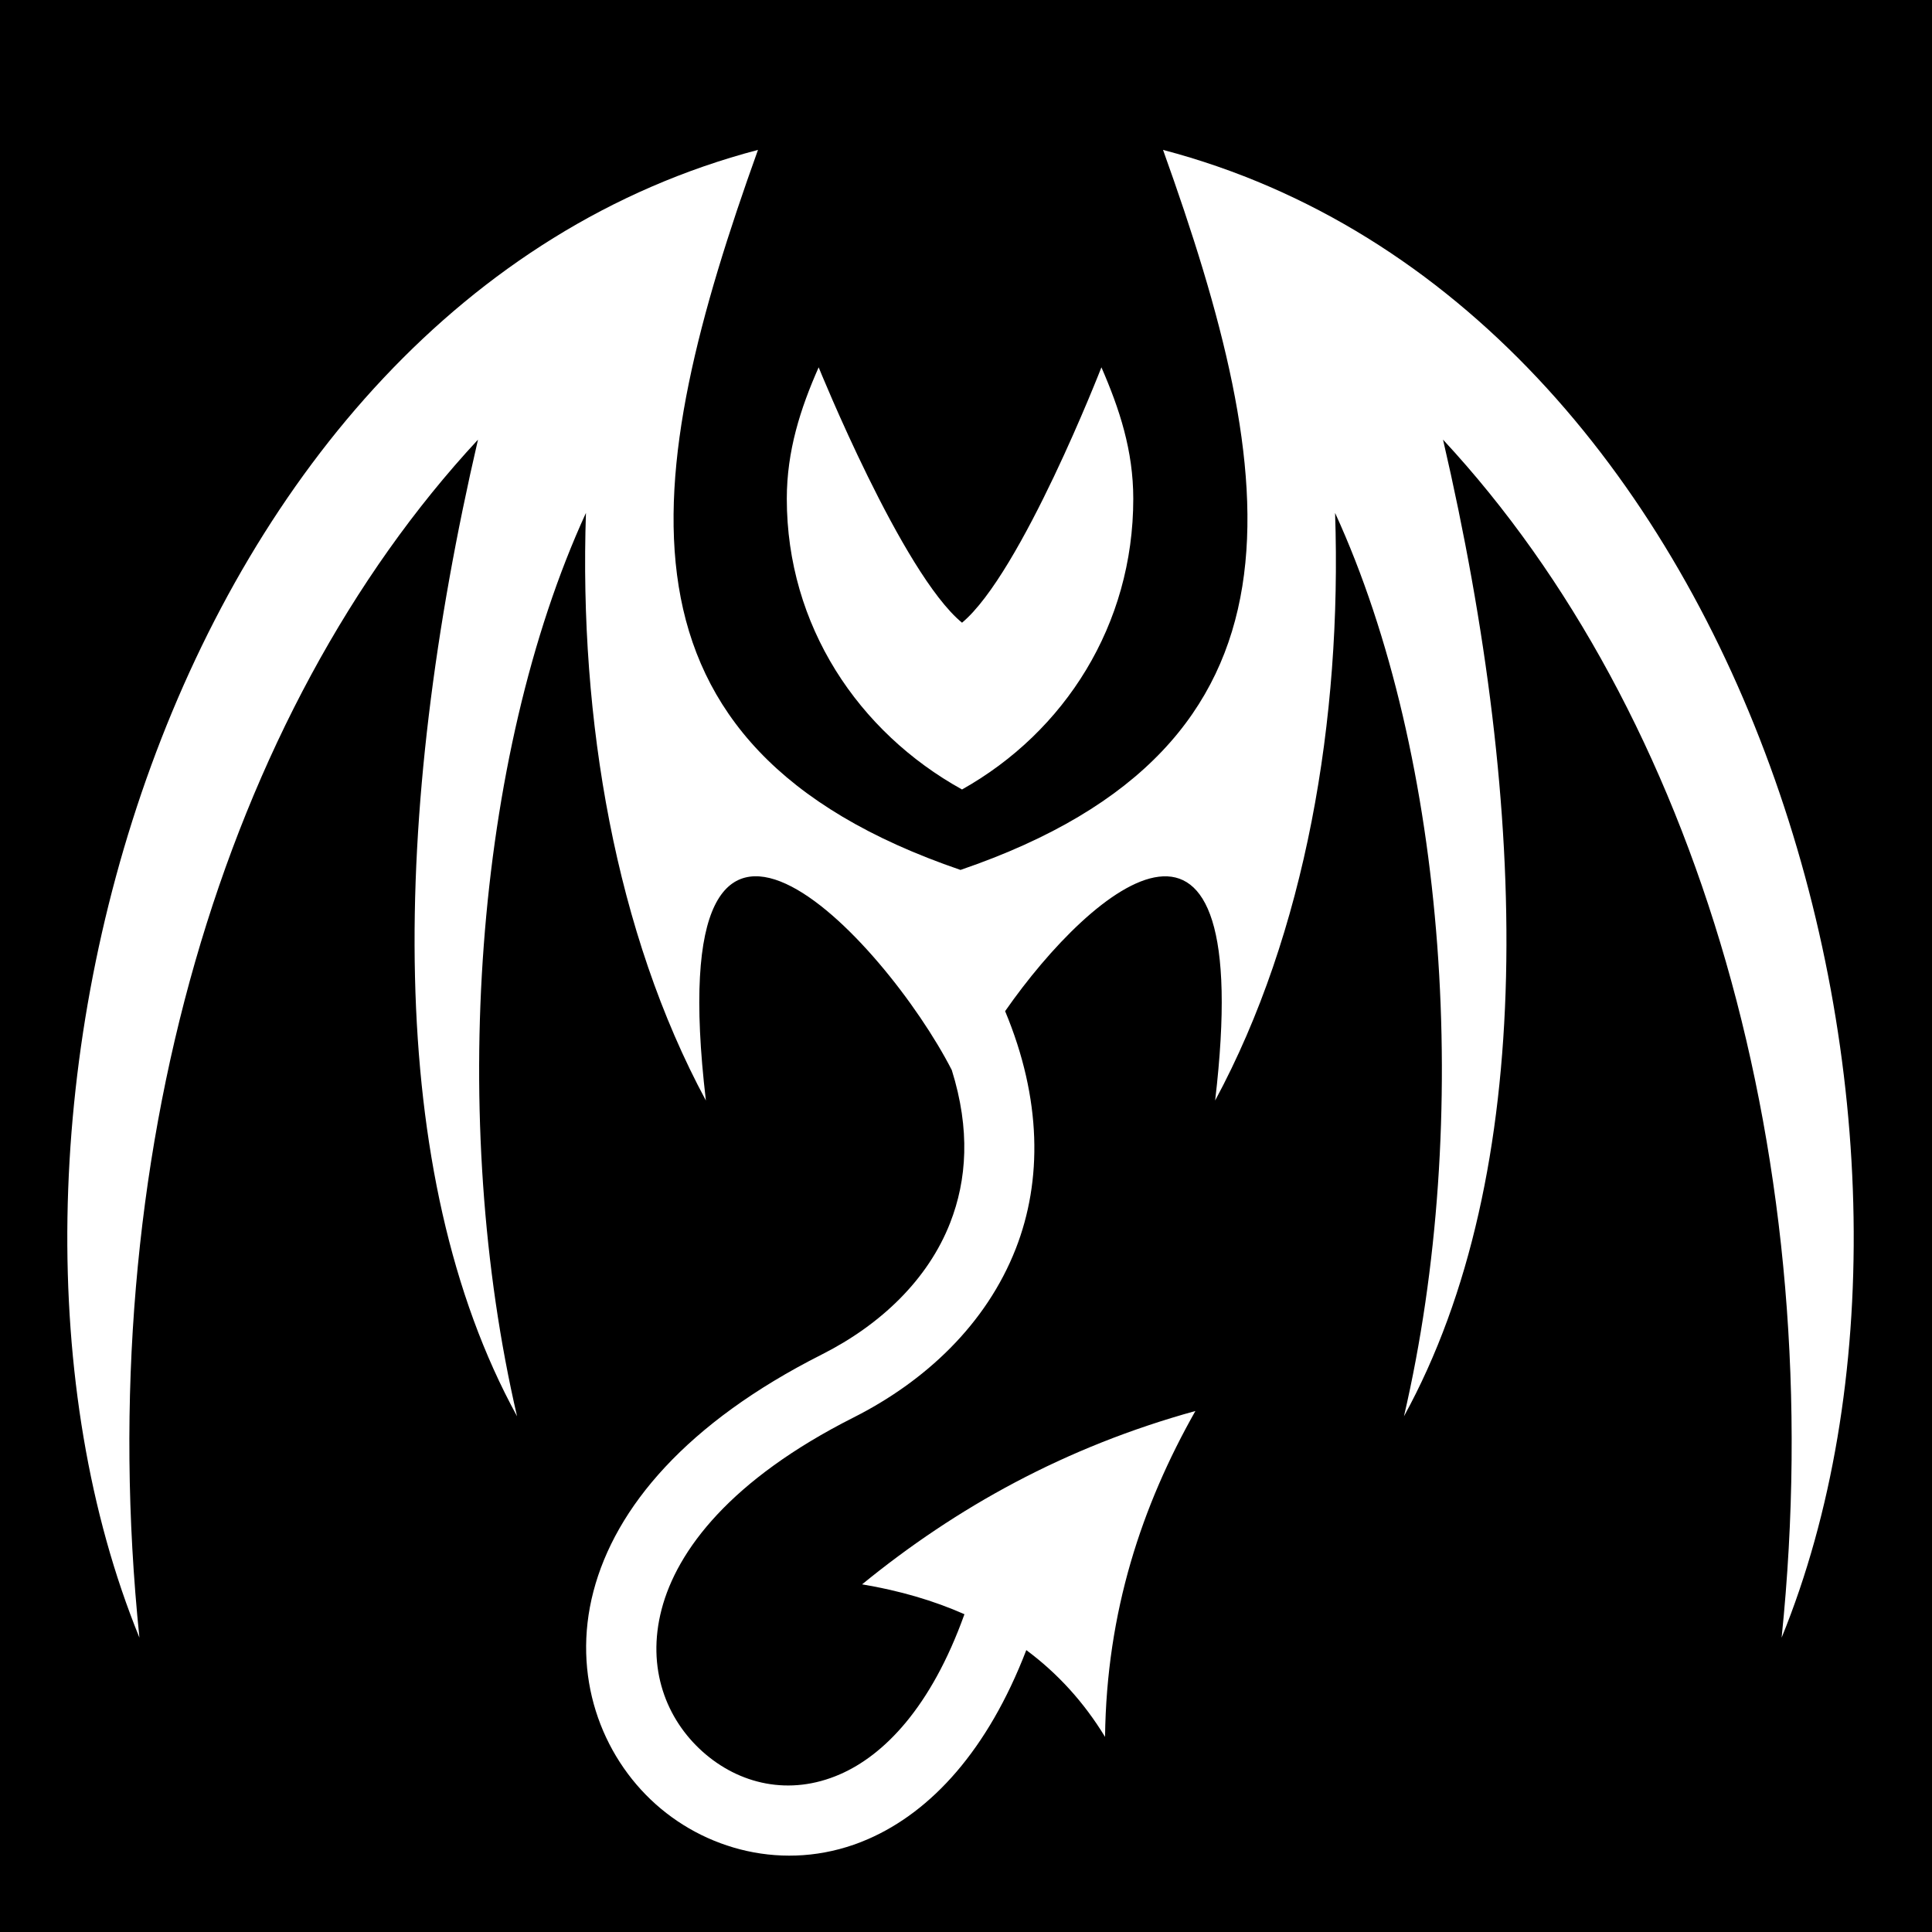
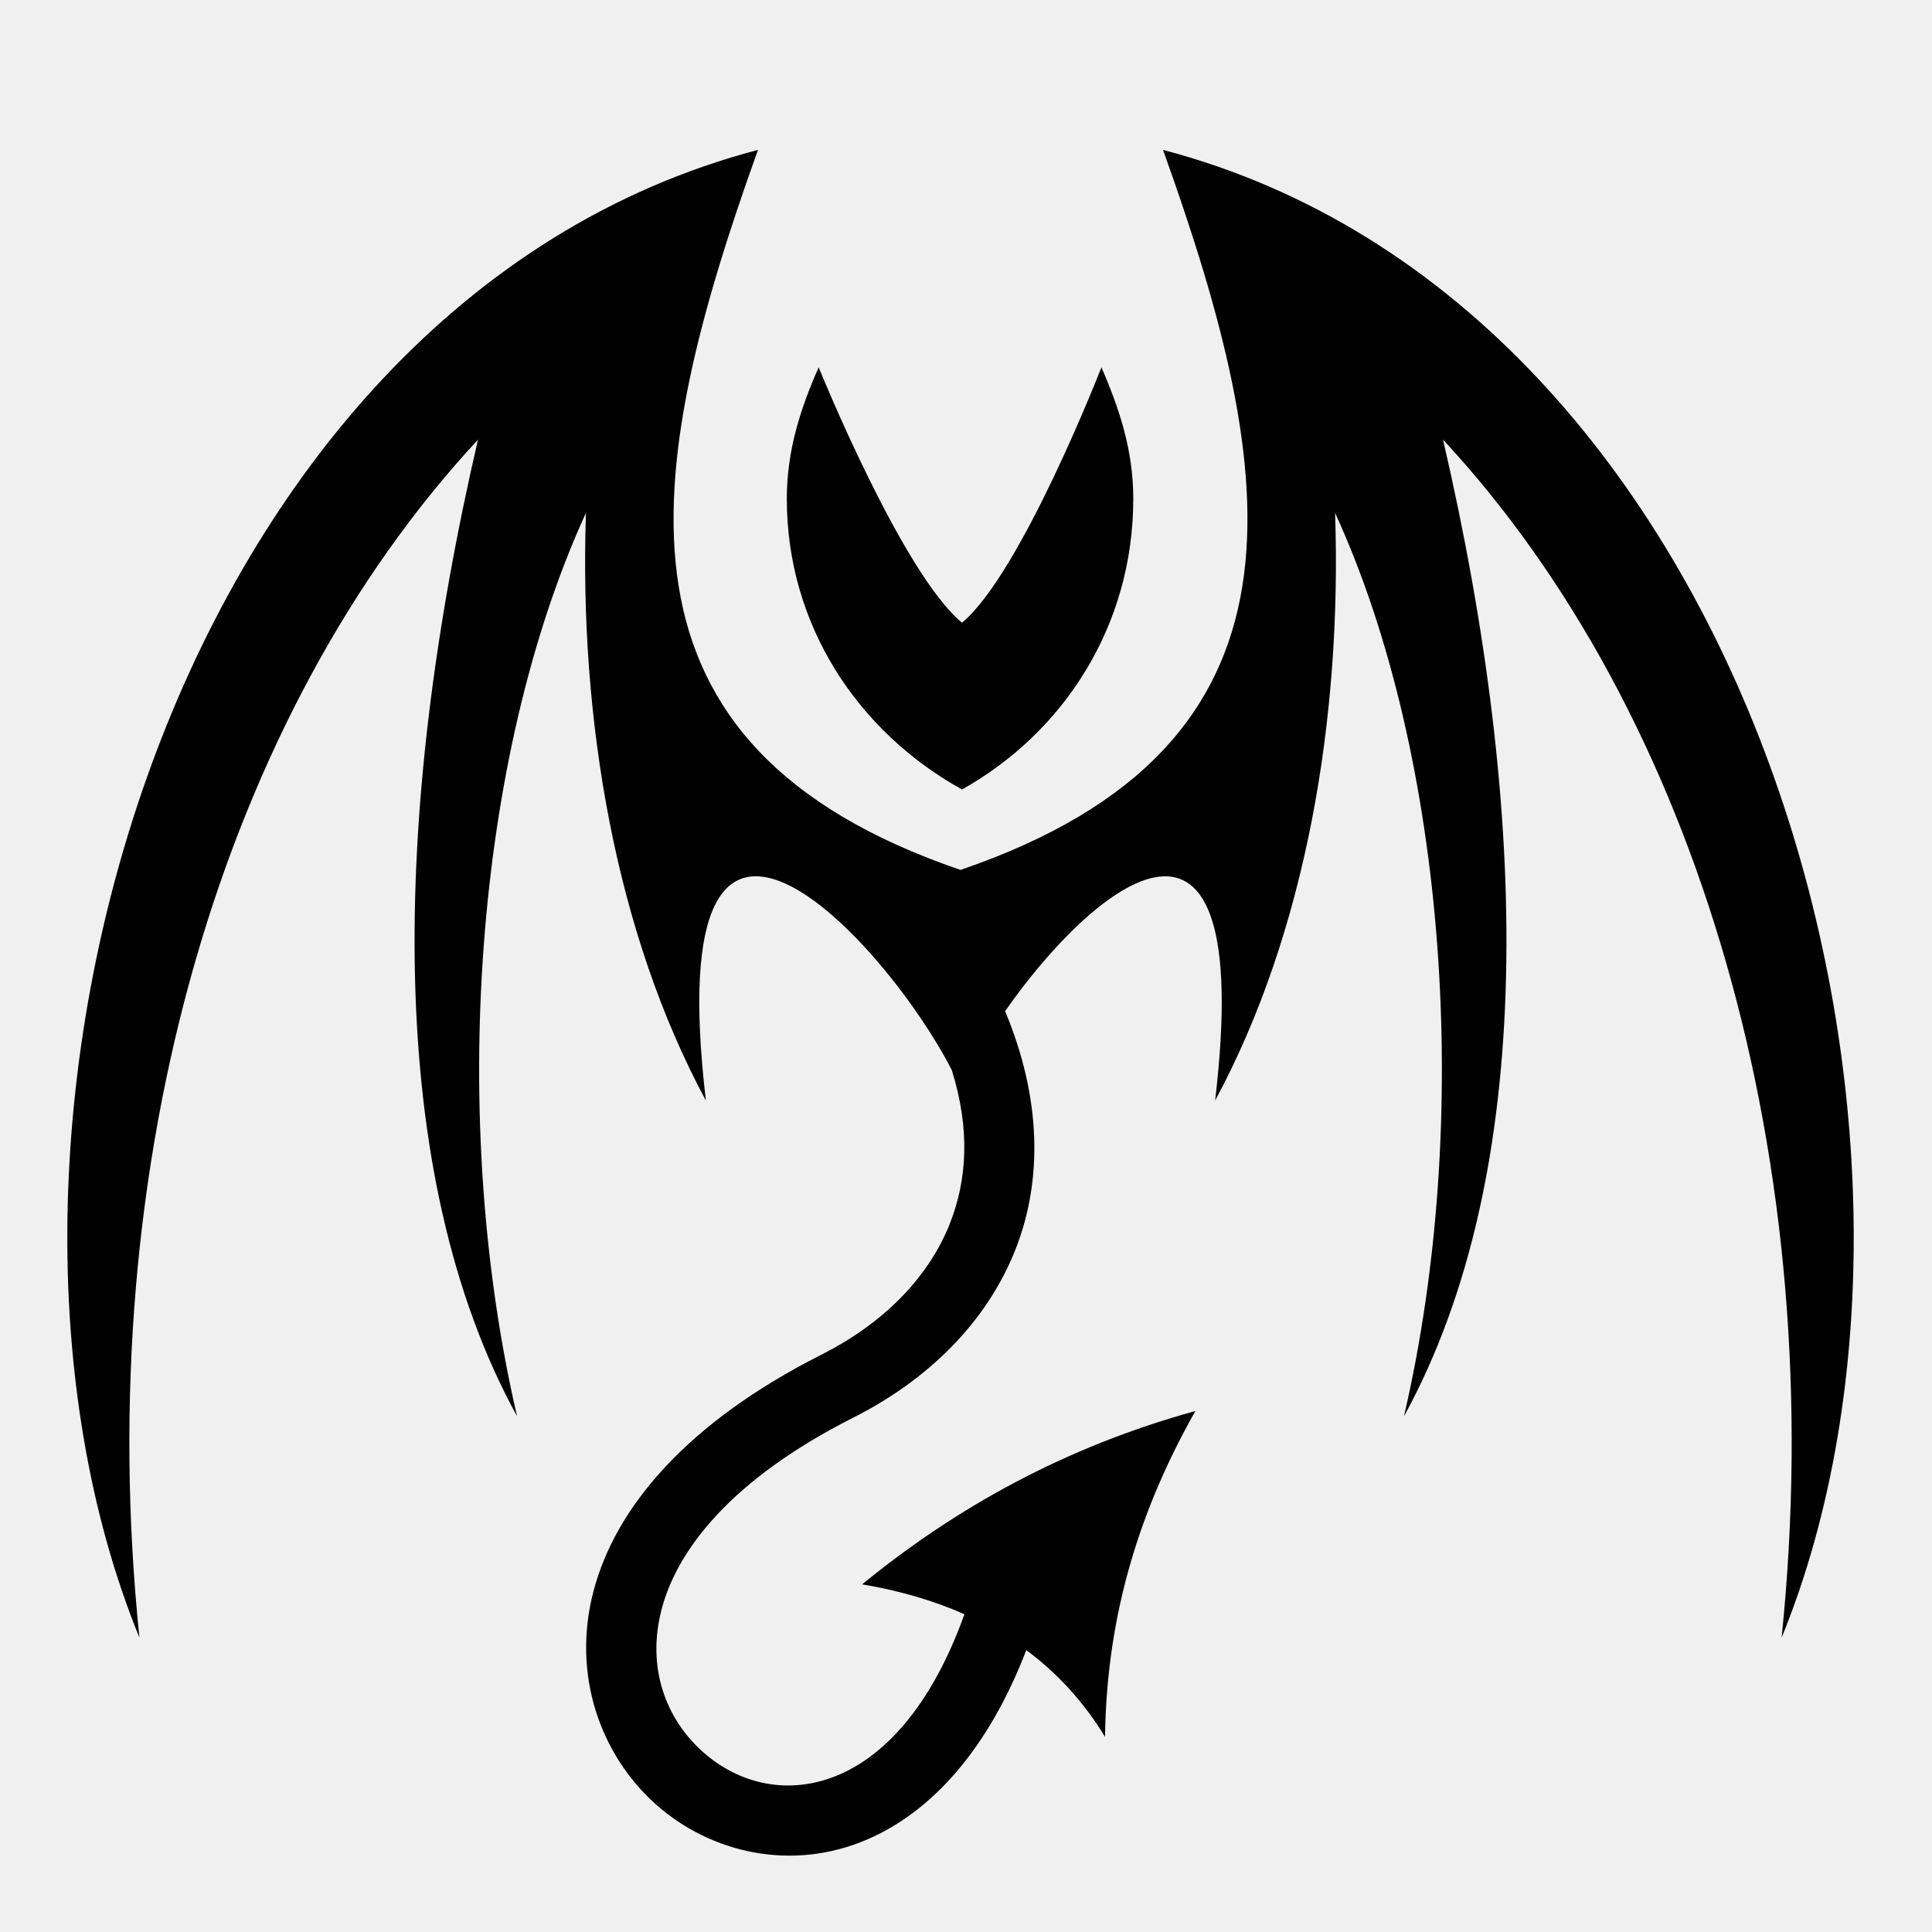
<svg xmlns="http://www.w3.org/2000/svg" viewBox="0 0 512 512">
-   <path d="M0 0h512v512H0z" />
-   <path fill="#fff" d="M200.87 39.725C44.31 80.87-16.78 302.325 36.948 433.995 23.912 307.28 59.464 188.886 126.674 116.51c-22.972 99.05-25 194.382 10.353 258.826-18.214-78.32-11.397-174.74 18.254-239.406-1.843 54.862 7.87 111.337 31.788 155.718-12.736-108.023 47.59-42.41 65.168-8.06 4.94 15.805 3.993 29.124-.433 40.47-5.83 14.942-18.294 26.96-34.018 34.897-35.8 18.074-54.695 40.503-60.52 62.78-5.824 22.28 1.996 43.443 16.5 56.396 14.5 12.952 36.138 18.04 56.32 9.233 16.745-7.305 31.693-23.562 41.895-50.072 8.293 6.156 15.268 13.8 20.868 23 .4-33.196 9.715-61.208 23.945-86.364-34.537 9.54-63.36 25.552-88.33 45.94 9.908 1.663 18.956 4.295 27.123 7.92-8.903 24.836-21.404 37.37-32.984 42.42-13.44 5.866-26.794 2.587-36.39-5.985-9.598-8.57-14.97-22.088-10.878-37.74 4.092-15.65 18.256-34.373 50.883-50.845 18.94-9.56 35.138-24.64 42.998-44.787 7-17.947 6.885-39.556-2.85-62.885 23.456-33.637 66.618-69.27 55.658 23.683 23.918-44.38 33.632-100.856 31.788-155.718 29.652 64.666 36.466 161.086 18.252 239.406 35.354-64.444 33.326-159.775 10.354-258.826 67.21 72.377 102.764 190.772 89.73 317.488C525.87 302.324 464.78 80.87 308.22 39.726h-.003c31.215 86.954 42.704 157.88-53.672 190.813-96.376-32.935-84.888-103.86-53.672-190.815h-.002zm16.083 57.62c-4.84 10.928-8.443 22.143-8.443 34.83 0 33.612 18.97 61.84 46.437 77.044 27.21-15.274 45.383-43.624 45.383-77.046 0-12.776-3.644-23.793-8.443-34.83 0 0-21.217 54.584-36.94 67.68-15.87-13.032-37.994-67.68-37.994-67.68z" />
+   <path fill="currentColor" d="M200.87 39.725C44.31 80.87-16.78 302.325 36.948 433.995 23.912 307.28 59.464 188.886 126.674 116.51c-22.972 99.05-25 194.382 10.353 258.826-18.214-78.32-11.397-174.74 18.254-239.406-1.843 54.862 7.87 111.337 31.788 155.718-12.736-108.023 47.59-42.41 65.168-8.06 4.94 15.805 3.993 29.124-.433 40.47-5.83 14.942-18.294 26.96-34.018 34.897-35.8 18.074-54.695 40.503-60.52 62.78-5.824 22.28 1.996 43.443 16.5 56.396 14.5 12.952 36.138 18.04 56.32 9.233 16.745-7.305 31.693-23.562 41.895-50.072 8.293 6.156 15.268 13.8 20.868 23 .4-33.196 9.715-61.208 23.945-86.364-34.537 9.54-63.36 25.552-88.33 45.94 9.908 1.663 18.956 4.295 27.123 7.92-8.903 24.836-21.404 37.37-32.984 42.42-13.44 5.866-26.794 2.587-36.39-5.985-9.598-8.57-14.97-22.088-10.878-37.74 4.092-15.65 18.256-34.373 50.883-50.845 18.94-9.56 35.138-24.64 42.998-44.787 7-17.947 6.885-39.556-2.85-62.885 23.456-33.637 66.618-69.27 55.658 23.683 23.918-44.38 33.632-100.856 31.788-155.718 29.652 64.666 36.466 161.086 18.252 239.406 35.354-64.444 33.326-159.775 10.354-258.826 67.21 72.377 102.764 190.772 89.73 317.488C525.87 302.324 464.78 80.87 308.22 39.726h-.003c31.215 86.954 42.704 157.88-53.672 190.813-96.376-32.935-84.888-103.86-53.672-190.815h-.002zm16.083 57.62c-4.84 10.928-8.443 22.143-8.443 34.83 0 33.612 18.97 61.84 46.437 77.044 27.21-15.274 45.383-43.624 45.383-77.046 0-12.776-3.644-23.793-8.443-34.83 0 0-21.217 54.584-36.94 67.68-15.87-13.032-37.994-67.68-37.994-67.68z" />
</svg>
